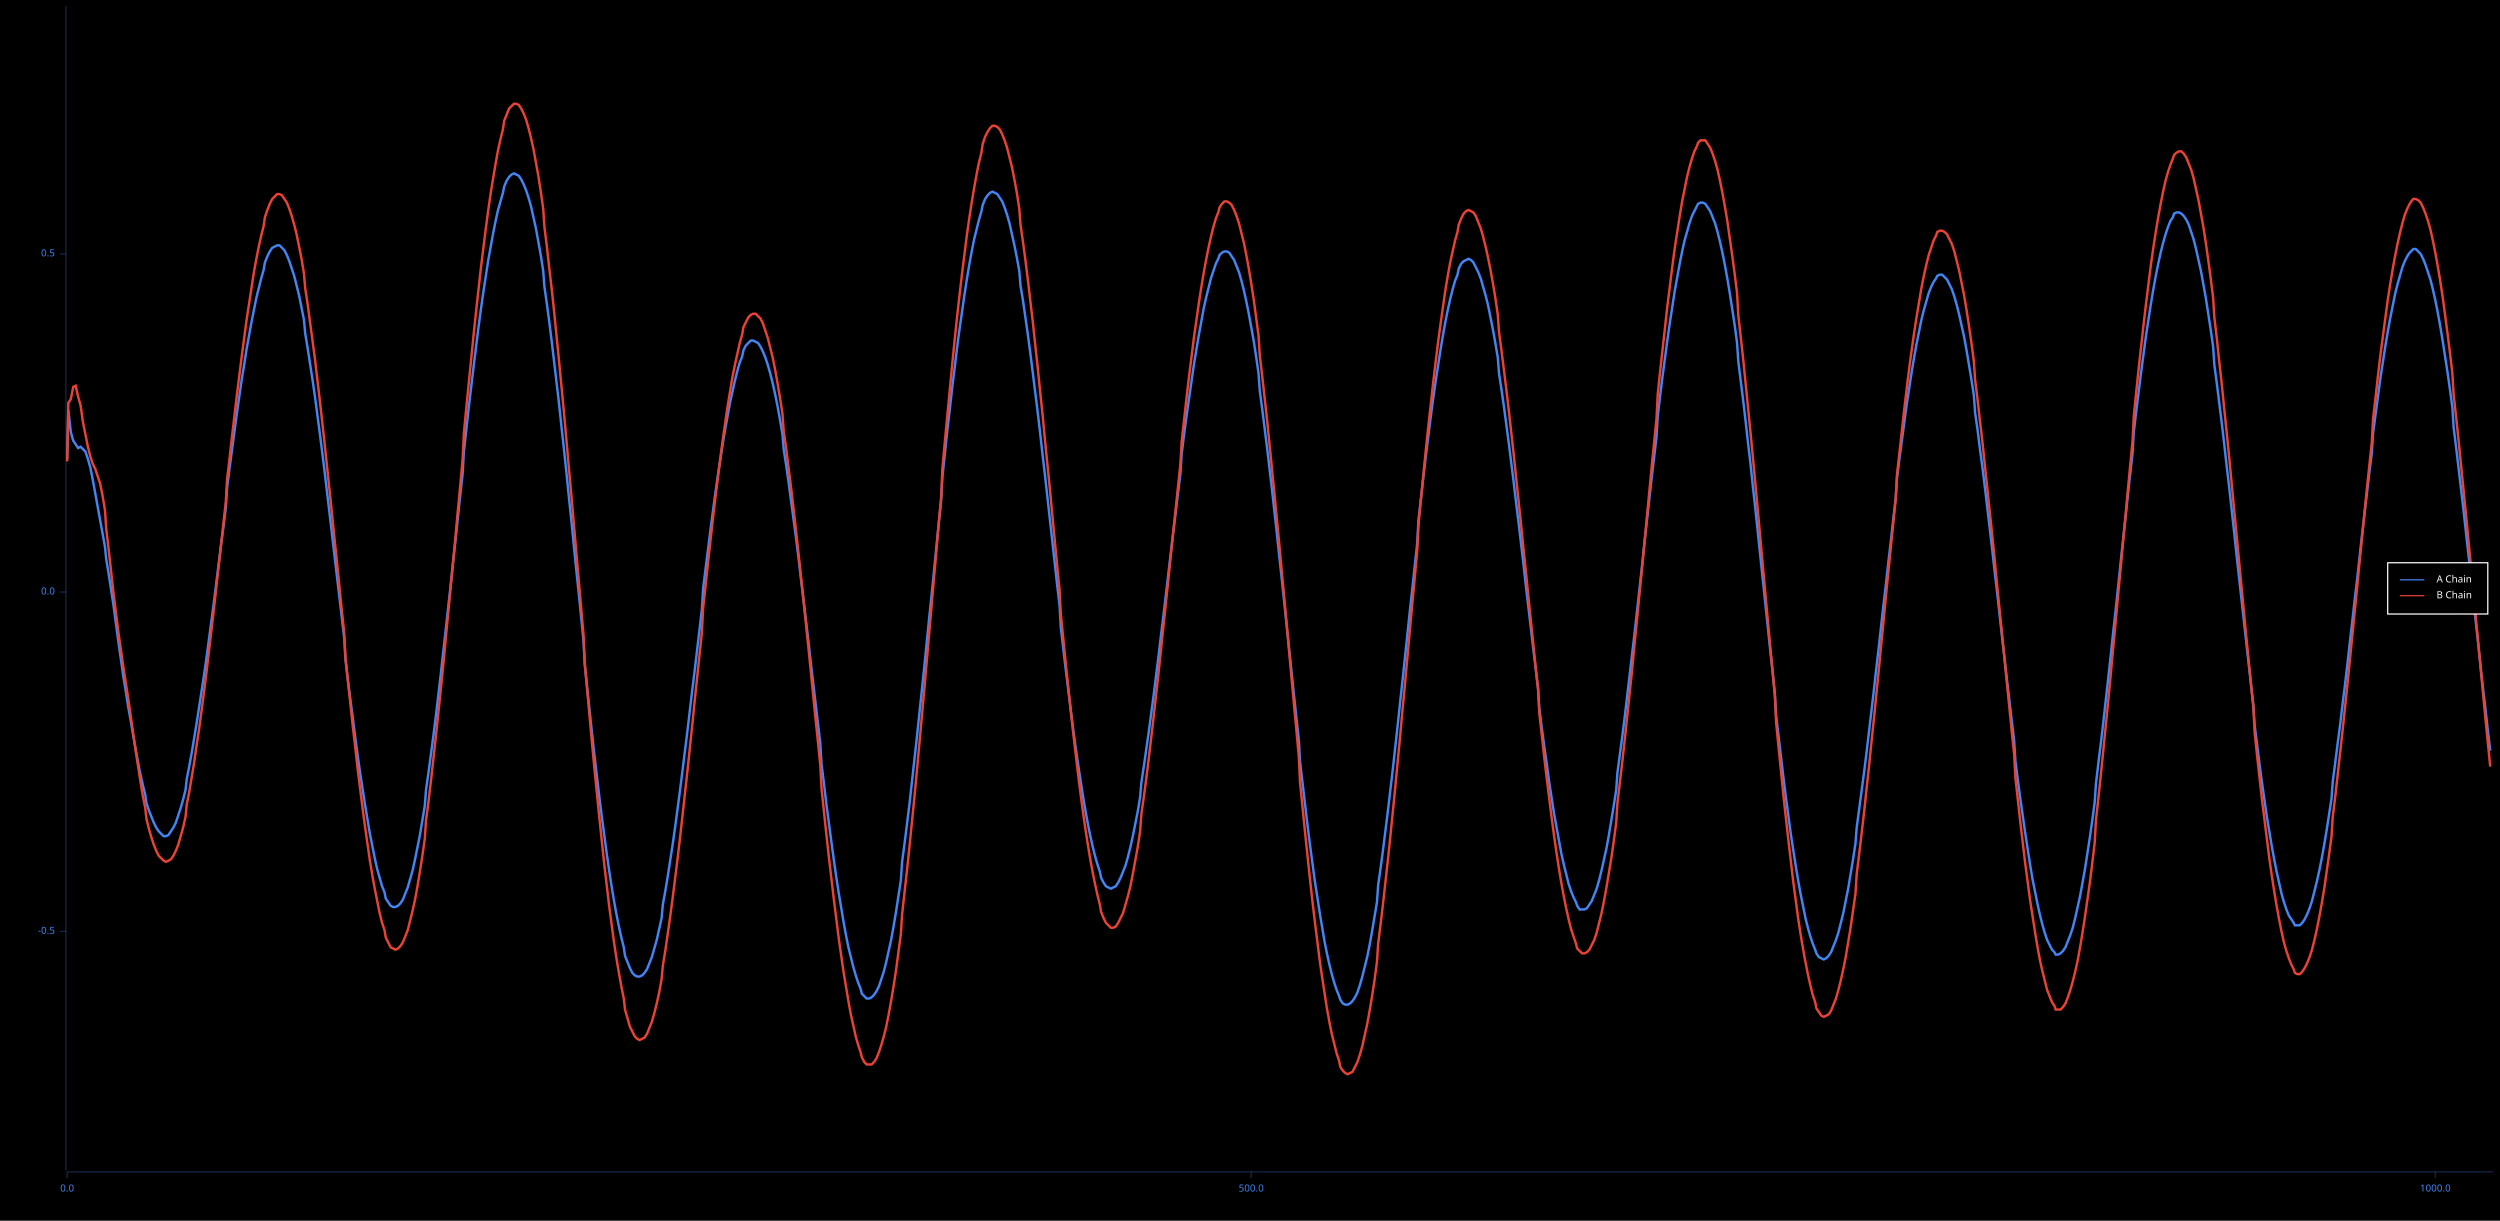
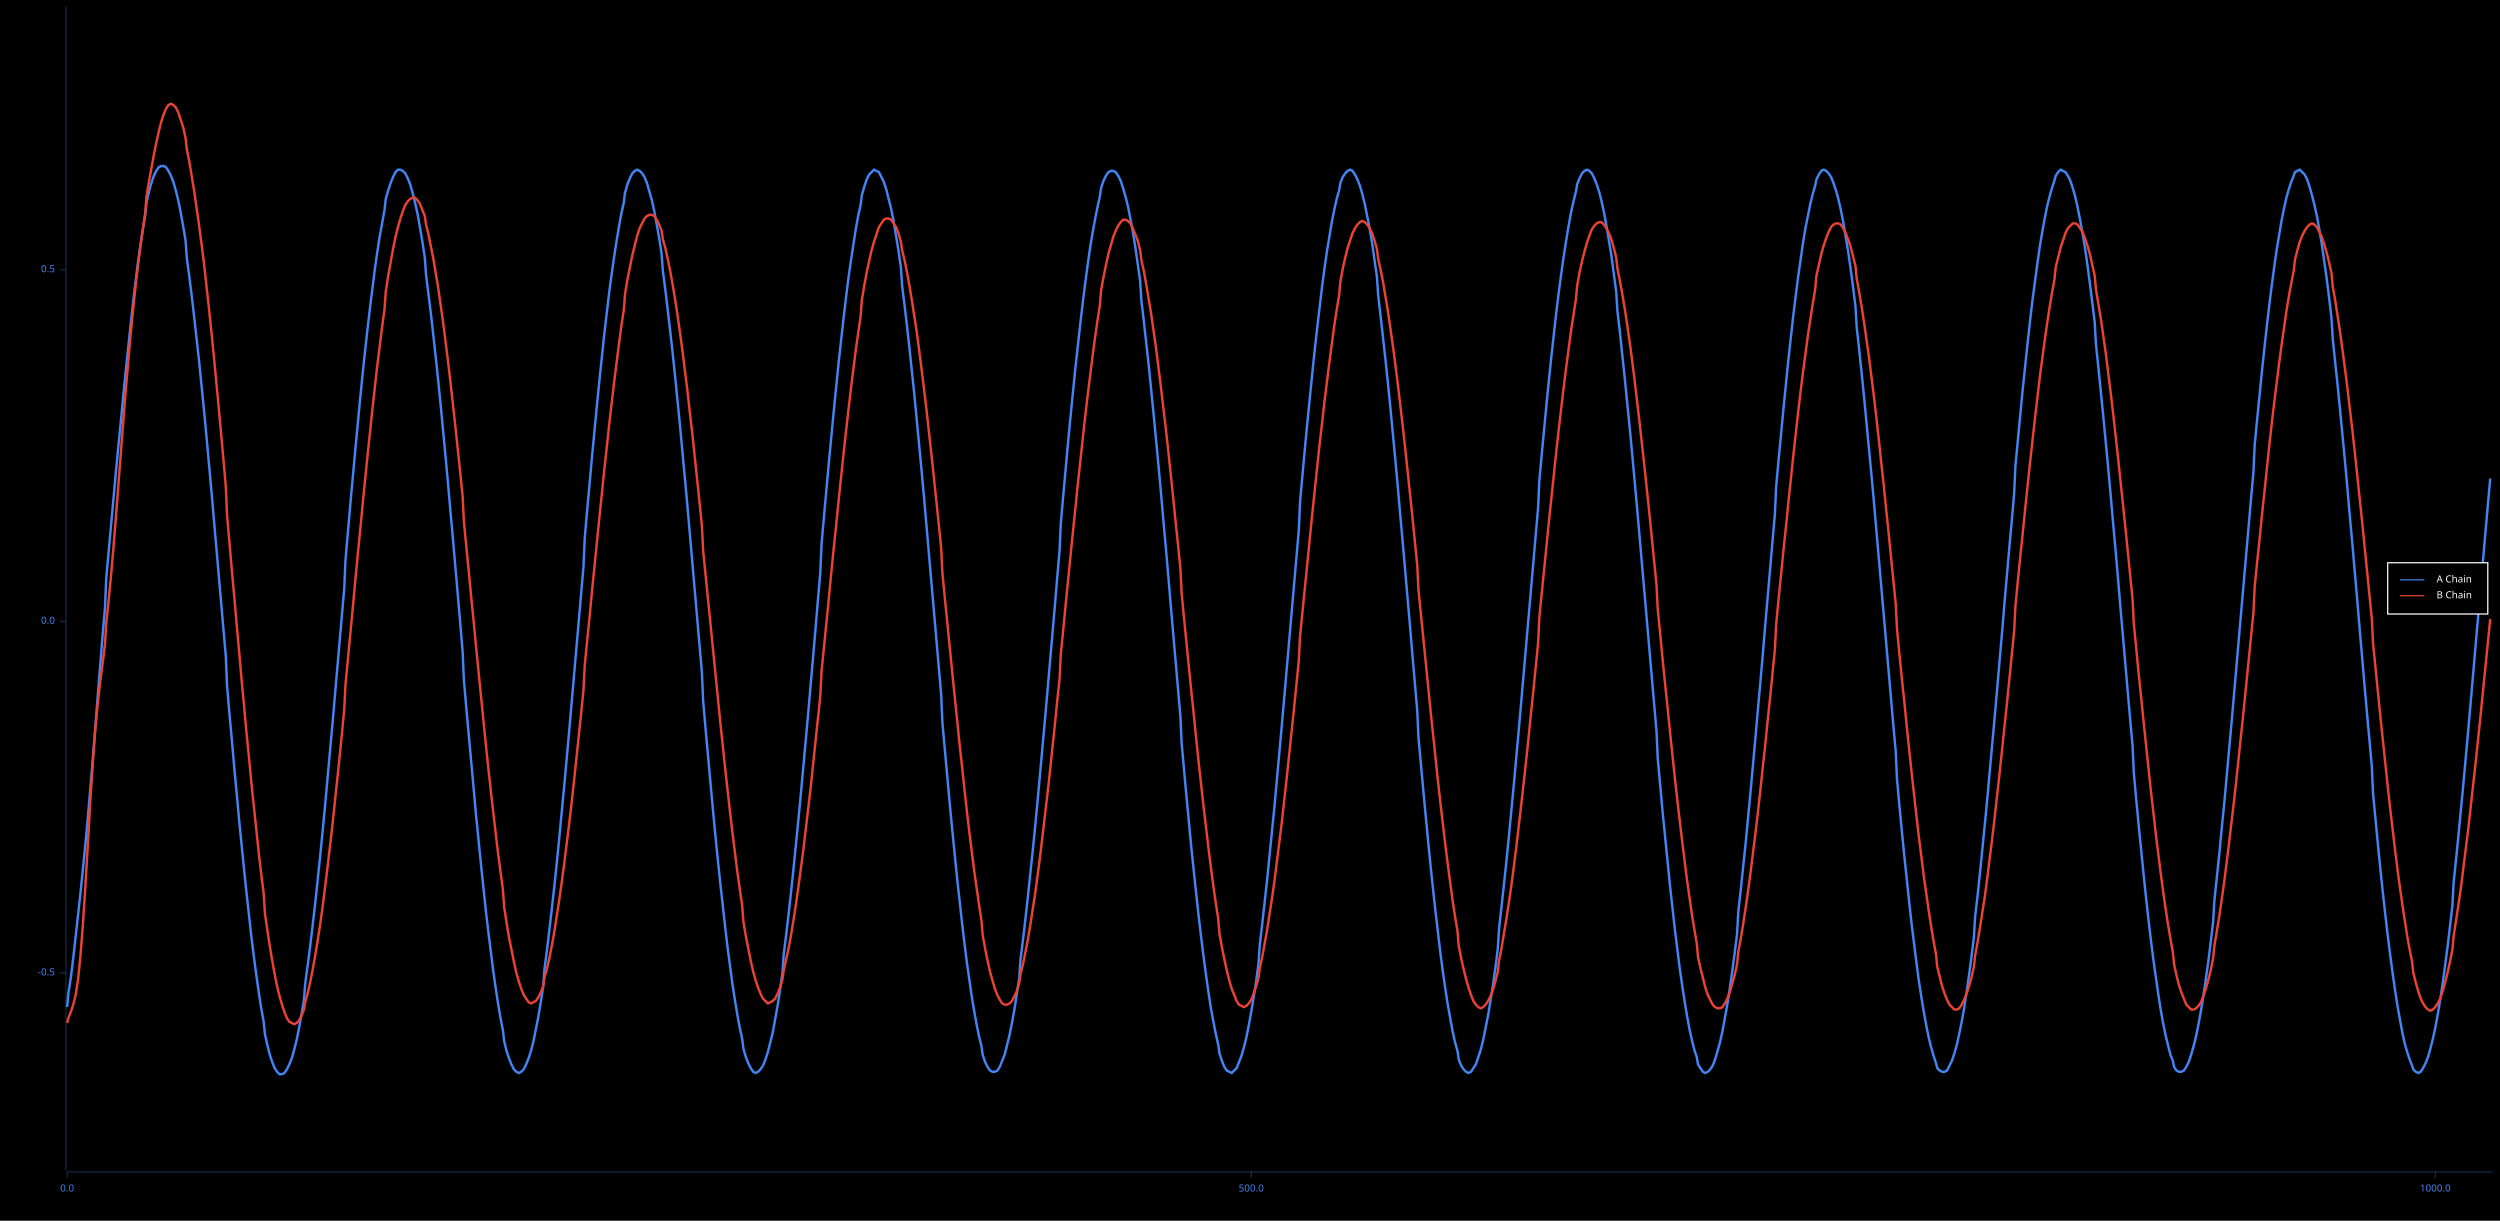
<svg xmlns="http://www.w3.org/2000/svg" width="2048" height="1000" viewBox="0 0 2048 1000">
  <rect x="0" y="0" width="2048" height="1000" opacity="1" fill="#000000" stroke="none" />
  <polyline fill="none" opacity="0.3" stroke="#4285F4" stroke-width="1" points="54,5 54,959 " />
-   <text x="45" y="763" dy="0.5ex" text-anchor="end" font-family="sans-serif" font-size="8.065" opacity="1" fill="#4285F4">
+   <text x="45" y="797" dy="0.5ex" text-anchor="end" font-family="sans-serif" font-size="8.065" opacity="1" fill="#4285F4">
-0.5
</text>
-   <polyline fill="none" opacity="0.3" stroke="#4285F4" stroke-width="1" points="49,763 54,763 " />
-   <text x="45" y="485" dy="0.5ex" text-anchor="end" font-family="sans-serif" font-size="8.065" opacity="1" fill="#4285F4">
+   <polyline fill="none" opacity="0.3" stroke="#4285F4" stroke-width="1" points="49,797 54,797 " />
+   <text x="45" y="509" dy="0.5ex" text-anchor="end" font-family="sans-serif" font-size="8.065" opacity="1" fill="#4285F4">
0.0
</text>
-   <polyline fill="none" opacity="0.3" stroke="#4285F4" stroke-width="1" points="49,485 54,485 " />
-   <text x="45" y="208" dy="0.5ex" text-anchor="end" font-family="sans-serif" font-size="8.065" opacity="1" fill="#4285F4">
+   <polyline fill="none" opacity="0.3" stroke="#4285F4" stroke-width="1" points="49,509 54,509 " />
+   <text x="45" y="221" dy="0.5ex" text-anchor="end" font-family="sans-serif" font-size="8.065" opacity="1" fill="#4285F4">
0.5
</text>
-   <polyline fill="none" opacity="0.3" stroke="#4285F4" stroke-width="1" points="49,208 54,208 " />
+   <polyline fill="none" opacity="0.3" stroke="#4285F4" stroke-width="1" points="49,221 54,221 " />
  <polyline fill="none" opacity="0.3" stroke="#4285F4" stroke-width="1" points="55,960 2042,960 " />
  <text x="55" y="970" dy="0.76em" text-anchor="middle" font-family="sans-serif" font-size="8.065" opacity="1" fill="#4285F4">
0.0
</text>
  <polyline fill="none" opacity="0.3" stroke="#4285F4" stroke-width="1" points="55,960 55,965 " />
  <text x="1025" y="970" dy="0.76em" text-anchor="middle" font-family="sans-serif" font-size="8.065" opacity="1" fill="#4285F4">
500.0
</text>
  <polyline fill="none" opacity="0.3" stroke="#4285F4" stroke-width="1" points="1025,960 1025,965 " />
  <text x="1995" y="970" dy="0.76em" text-anchor="middle" font-family="sans-serif" font-size="8.065" opacity="1" fill="#4285F4">
1000.0
</text>
  <polyline fill="none" opacity="0.3" stroke="#4285F4" stroke-width="1" points="1995,960 1995,965 " />
-   <polyline fill="none" opacity="1" stroke="#4285F4" stroke-width="2" points="55,376 56,336 58,354 60,361 62,364 64,367 66,366 68,368 70,370 72,376 74,383 76,393 78,404 80,415 82,426 84,437 86,448 87,458 89,470 91,483 93,496 95,511 97,526 99,540 101,554 103,566 105,579 107,590 109,602 111,613 113,624 115,634 117,643 119,651 120,658 122,664 124,669 126,674 128,678 130,681 132,683 134,685 136,685 138,684 140,681 142,678 144,674 146,668 148,662 150,655 152,647 153,638 155,628 157,617 159,605 161,593 163,580 165,567 167,554 169,540 171,525 173,510 175,495 177,479 179,463 181,447 183,432 185,416 186,400 188,384 190,369 192,354 194,339 196,325 198,311 200,299 202,286 204,275 206,264 208,254 210,244 212,236 214,228 216,221 217,215 219,210 221,206 223,203 225,202 227,201 229,201 231,203 233,205 235,209 237,214 239,220 241,226 243,234 245,242 247,252 249,262 250,273 252,285 254,298 256,311 258,325 260,340 262,355 264,371 266,387 268,404 270,421 272,438 274,455 276,472 278,489 280,506 282,523 283,540 285,557 287,573 289,588 291,604 293,619 295,633 297,646 299,659 301,671 303,683 305,693 307,703 309,712 311,719 313,726 315,731 316,736 318,739 320,742 322,743 324,743 326,742 328,740 330,737 332,732 334,727 336,720 338,713 340,704 342,694 344,684 346,672 348,660 349,647 351,633 353,618 355,603 357,587 359,570 361,553 363,535 365,517 367,499 369,481 371,462 373,444 375,425 377,406 379,388 380,370 382,352 384,334 386,317 388,300 390,284 392,268 394,253 396,239 398,226 400,213 402,202 404,191 406,181 408,172 410,165 412,158 413,153 415,148 417,145 419,143 421,142 423,143 425,144 427,147 429,151 431,156 433,162 435,169 437,178 439,187 441,198 443,209 445,222 446,235 448,249 450,264 452,280 454,297 456,314 458,331 460,350 462,368 464,387 466,407 468,426 470,446 472,466 474,485 476,505 478,525 479,544 481,563 483,582 485,601 487,619 489,636 491,653 493,669 495,684 497,699 499,713 501,726 503,738 505,749 507,759 509,768 511,776 512,783 514,788 516,793 518,797 520,799 522,800 524,800 526,799 528,797 530,794 532,789 534,784 536,777 538,770 540,761 542,752 543,741 545,730 547,718 549,705 551,692 553,678 555,663 557,648 559,632 561,616 563,600 565,583 567,566 569,550 571,533 573,516 575,499 576,482 578,466 580,450 582,434 584,419 586,404 588,390 590,377 592,364 594,352 596,341 598,330 600,321 602,312 604,304 606,297 608,292 609,287 611,283 613,281 615,279 617,279 619,280 621,281 623,284 625,288 627,293 629,299 631,306 633,314 635,323 637,333 639,344 641,356 642,368 644,381 646,395 648,410 650,425 652,440 654,456 656,473 658,489 660,506 662,523 664,541 666,558 668,575 670,592 672,609 673,626 675,642 677,659 679,674 681,689 683,704 685,718 687,731 689,743 691,755 693,766 695,776 697,784 699,792 701,799 703,805 705,810 706,814 708,816 710,818 712,818 714,817 716,815 718,812 720,808 722,802 724,796 726,788 728,779 730,770 732,759 734,747 736,734 738,721 739,706 741,691 743,675 745,659 747,641 749,623 751,605 753,586 755,567 757,548 759,528 761,508 763,489 765,469 767,449 769,429 771,410 772,391 774,372 776,353 778,336 780,318 782,302 784,285 786,270 788,256 790,242 792,229 794,217 796,206 798,196 800,188 802,180 804,173 805,168 807,163 809,160 811,158 813,157 815,158 817,159 819,162 821,165 823,170 825,176 827,183 829,192 831,201 833,211 835,222 836,234 838,246 840,260 842,274 844,289 846,305 848,321 850,337 852,354 854,372 856,389 858,407 860,425 862,443 864,461 866,479 868,496 869,514 871,531 873,548 875,564 877,580 879,596 881,611 883,625 885,638 887,651 889,663 891,674 893,684 895,693 897,701 899,708 901,714 902,719 904,723 906,726 908,727 910,728 912,727 914,726 916,723 918,719 920,714 922,709 924,702 926,694 928,685 930,675 932,665 934,653 935,641 937,628 939,614 941,600 943,585 945,570 947,554 949,538 951,521 953,505 955,488 957,471 959,454 961,437 963,421 965,404 967,388 968,372 970,356 972,341 974,327 976,313 978,299 980,287 982,275 984,264 986,253 988,244 990,236 992,228 994,222 996,216 998,212 999,209 1001,207 1003,206 1005,206 1007,207 1009,210 1011,213 1013,218 1015,223 1017,230 1019,238 1021,247 1023,257 1025,268 1027,279 1029,292 1031,306 1032,320 1034,335 1036,351 1038,367 1040,384 1042,401 1044,419 1046,437 1048,456 1050,474 1052,493 1054,512 1056,531 1058,550 1060,569 1062,588 1064,606 1065,624 1067,641 1069,658 1071,675 1073,691 1075,706 1077,721 1079,734 1081,747 1083,759 1085,771 1087,781 1089,790 1091,798 1093,805 1095,811 1097,816 1098,819 1100,822 1102,823 1104,823 1106,822 1108,820 1110,817 1112,813 1114,807 1116,800 1118,792 1120,784 1122,774 1124,763 1126,751 1128,739 1129,725 1131,711 1133,696 1135,680 1137,664 1139,647 1141,630 1143,612 1145,594 1147,575 1149,557 1151,538 1153,519 1155,500 1157,482 1159,463 1161,445 1162,426 1164,409 1166,391 1168,374 1170,358 1172,342 1174,327 1176,313 1178,300 1180,287 1182,275 1184,264 1186,254 1188,245 1190,237 1192,230 1194,225 1195,220 1197,216 1199,214 1201,213 1203,212 1205,213 1207,215 1209,219 1211,223 1213,228 1215,235 1217,242 1219,250 1221,260 1223,270 1225,281 1227,293 1228,306 1230,319 1232,333 1234,348 1236,363 1238,379 1240,395 1242,412 1244,428 1246,445 1248,462 1250,480 1252,497 1254,514 1256,531 1258,547 1260,564 1261,580 1263,596 1265,611 1267,625 1269,640 1271,653 1273,666 1275,677 1277,688 1279,699 1281,708 1283,716 1285,724 1287,730 1289,735 1291,739 1292,742 1294,745 1296,745 1298,745 1300,744 1302,741 1304,738 1306,733 1308,728 1310,721 1312,713 1314,704 1316,695 1318,684 1320,672 1322,660 1324,647 1325,633 1327,618 1329,603 1331,587 1333,570 1335,553 1337,536 1339,519 1341,501 1343,483 1345,465 1347,446 1349,428 1351,410 1353,392 1355,375 1357,358 1358,341 1360,324 1362,308 1364,293 1366,278 1368,264 1370,251 1372,238 1374,227 1376,216 1378,206 1380,197 1382,190 1384,183 1386,177 1388,173 1390,169 1391,167 1393,166 1395,166 1397,167 1399,170 1401,173 1403,178 1405,183 1407,190 1409,198 1411,207 1413,217 1415,228 1417,240 1419,253 1421,266 1423,281 1424,296 1426,312 1428,328 1430,345 1432,363 1434,380 1436,399 1438,417 1440,436 1442,455 1444,474 1446,493 1448,512 1450,531 1452,549 1454,568 1455,586 1457,603 1459,620 1461,637 1463,653 1465,668 1467,683 1469,696 1471,709 1473,721 1475,732 1477,742 1479,752 1481,760 1483,767 1485,773 1487,778 1488,781 1490,784 1492,785 1494,786 1496,785 1498,783 1500,780 1502,775 1504,770 1506,764 1508,756 1510,748 1512,738 1514,728 1516,716 1518,704 1520,691 1521,678 1523,663 1525,648 1527,633 1529,617 1531,600 1533,583 1535,566 1537,548 1539,531 1541,513 1543,495 1545,478 1547,460 1549,443 1551,425 1553,408 1554,392 1556,376 1558,361 1560,346 1562,331 1564,318 1566,305 1568,293 1570,282 1572,272 1574,262 1576,254 1578,247 1580,240 1582,235 1584,231 1586,228 1587,226 1589,225 1591,225 1593,227 1595,229 1597,233 1599,237 1601,243 1603,250 1605,258 1607,267 1609,276 1611,287 1613,299 1615,311 1617,324 1618,338 1620,352 1622,368 1624,383 1626,399 1628,416 1630,433 1632,450 1634,468 1636,485 1638,503 1640,521 1642,538 1644,556 1646,573 1648,590 1650,607 1651,623 1653,639 1655,654 1657,668 1659,682 1661,695 1663,708 1665,720 1667,730 1669,740 1671,749 1673,757 1675,764 1677,770 1679,774 1681,778 1683,780 1684,782 1686,782 1688,781 1690,779 1692,776 1694,771 1696,766 1698,760 1700,752 1702,743 1704,734 1706,723 1708,712 1710,699 1712,686 1714,672 1716,657 1717,642 1719,625 1721,609 1723,592 1725,574 1727,556 1729,538 1731,519 1733,501 1735,482 1737,463 1739,444 1741,426 1743,407 1745,389 1747,371 1748,354 1750,337 1752,321 1754,305 1756,290 1758,275 1760,262 1762,249 1764,237 1766,226 1768,216 1770,207 1772,199 1774,192 1776,186 1778,181 1780,178 1781,175 1783,174 1785,174 1787,175 1789,177 1791,180 1793,184 1795,190 1797,196 1799,204 1801,213 1803,222 1805,233 1807,244 1809,257 1811,270 1813,284 1814,299 1816,314 1818,330 1820,346 1822,363 1824,381 1826,398 1828,416 1830,434 1832,453 1834,471 1836,489 1838,507 1840,525 1842,543 1844,560 1846,578 1847,594 1849,610 1851,626 1853,641 1855,655 1857,669 1859,681 1861,693 1863,704 1865,714 1867,723 1869,732 1871,739 1873,745 1875,750 1877,753 1879,756 1880,758 1882,758 1884,758 1886,756 1888,753 1890,749 1892,744 1894,738 1896,730 1898,722 1900,713 1902,703 1904,692 1906,680 1908,667 1910,654 1911,640 1913,625 1915,609 1917,594 1919,577 1921,561 1923,544 1925,526 1927,509 1929,491 1931,474 1933,456 1935,438 1937,421 1939,404 1941,387 1943,371 1944,355 1946,340 1948,325 1950,310 1952,297 1954,284 1956,272 1958,261 1960,251 1962,241 1964,233 1966,226 1968,219 1970,214 1972,210 1974,207 1976,205 1977,204 1979,204 1981,206 1983,208 1985,212 1987,217 1989,223 1991,229 1993,237 1995,246 1997,256 1999,267 2001,279 2003,292 2005,305 2007,319 2009,334 2010,350 2012,366 2014,383 2016,400 2018,417 2020,435 2022,453 2024,471 2026,490 2028,508 2030,526 2032,545 2034,563 2036,580 2038,598 2040,615 " />
-   <polyline fill="none" opacity="1" stroke="#EA4335" stroke-width="2" points="55,378 56,330 58,327 60,317 62,316 64,325 66,332 68,346 70,356 72,366 74,374 76,380 78,384 80,390 82,396 84,406 86,418 87,433 89,450 91,468 93,486 95,502 97,518 99,532 101,546 103,559 105,572 107,586 109,600 111,614 113,627 115,640 117,652 119,662 120,671 122,679 124,686 126,692 128,697 130,701 132,703 134,705 136,706 138,705 140,704 142,701 144,697 146,692 148,685 150,678 152,669 153,659 155,649 157,637 159,625 161,611 163,598 165,583 167,568 169,552 171,535 173,518 175,501 177,483 179,465 181,447 183,429 185,411 186,393 188,376 190,358 192,341 194,324 196,308 198,292 200,277 202,262 204,249 206,236 208,223 210,212 212,202 214,193 216,185 217,178 219,172 221,167 223,163 225,161 227,159 229,159 231,160 233,163 235,166 237,171 239,177 241,184 243,192 245,202 247,212 249,224 250,236 252,249 254,264 256,279 258,294 260,311 262,328 264,346 266,364 268,383 270,402 272,421 274,441 276,460 278,480 280,500 282,519 283,539 285,558 287,576 289,595 291,612 293,630 295,646 297,662 299,677 301,691 303,705 305,717 307,728 309,738 311,748 313,756 315,762 316,768 318,772 320,776 322,777 324,778 326,777 328,775 330,772 332,767 334,762 336,754 338,746 340,737 342,726 344,714 346,701 348,687 349,672 351,657 353,640 355,622 357,604 359,585 361,566 363,546 365,525 367,504 369,483 371,462 373,441 375,419 377,398 379,376 380,355 382,334 384,314 386,294 388,274 390,255 392,237 394,219 396,203 398,187 400,172 402,158 404,146 406,134 408,123 410,114 412,106 413,99 415,94 417,89 419,87 421,85 423,85 425,86 427,89 429,93 431,98 433,105 435,113 437,122 439,133 441,144 443,157 445,171 446,186 448,202 450,220 452,237 454,256 456,276 458,296 460,317 462,338 464,360 466,383 468,405 470,428 472,451 474,474 476,497 478,520 479,543 481,565 483,587 485,609 487,630 489,650 491,670 493,689 495,708 497,725 499,742 501,757 503,772 505,785 507,797 509,808 511,818 512,827 514,834 516,841 518,845 520,849 522,851 524,852 526,851 528,850 530,847 532,842 534,837 536,830 538,822 540,813 542,802 543,791 545,779 547,765 549,751 551,736 553,720 555,704 557,687 559,669 561,651 563,633 565,614 567,595 569,575 571,556 573,537 575,518 576,498 578,480 580,461 582,443 584,425 586,408 588,392 590,376 592,361 594,347 596,333 598,321 600,309 602,299 604,290 606,281 608,274 609,268 611,264 613,260 615,258 617,257 619,257 621,259 623,261 625,265 627,271 629,277 631,285 633,293 635,303 637,314 639,326 641,339 642,353 644,367 646,383 648,399 650,416 652,434 654,452 656,471 658,490 660,509 662,528 664,548 666,568 668,588 670,607 672,627 673,646 675,665 677,684 679,702 681,719 683,736 685,752 687,768 689,782 691,796 693,808 695,820 697,831 699,840 701,849 703,856 705,862 706,866 708,870 710,872 712,872 714,872 716,870 718,867 720,862 722,856 724,849 726,841 728,831 730,820 732,808 734,795 736,780 738,765 739,749 741,731 743,713 745,694 747,674 749,654 751,633 753,611 755,589 757,567 759,544 761,521 763,498 765,475 767,452 769,429 771,407 772,384 774,362 776,341 778,320 780,299 782,279 784,260 786,242 788,225 790,209 792,193 794,179 796,166 798,154 800,143 802,133 804,125 805,118 807,112 809,108 811,105 813,103 815,103 817,104 819,106 821,110 823,115 825,121 827,129 829,137 831,147 833,158 835,171 836,184 838,198 840,213 842,229 844,246 846,263 848,282 850,300 852,320 854,339 856,360 858,380 860,400 862,421 864,442 866,463 868,483 869,503 871,523 873,543 875,562 877,581 879,599 881,616 883,633 885,649 887,664 889,678 891,691 893,703 895,714 897,724 899,733 901,741 902,747 904,752 906,756 908,758 910,760 912,760 914,759 916,756 918,752 920,748 922,741 924,734 926,726 928,716 930,705 932,694 934,681 935,667 937,653 939,638 941,622 943,605 945,588 947,570 949,552 951,533 953,514 955,495 957,476 959,456 961,437 963,418 965,399 967,380 968,362 970,344 972,326 974,309 976,293 978,277 980,263 982,249 984,236 986,224 988,213 990,203 992,194 994,186 996,179 998,174 999,170 1001,167 1003,165 1005,165 1007,166 1009,168 1011,172 1013,177 1015,183 1017,191 1019,199 1021,209 1023,220 1025,232 1027,245 1029,260 1031,275 1032,291 1034,308 1036,326 1038,344 1040,364 1042,384 1044,404 1046,425 1048,446 1050,468 1052,489 1054,511 1056,533 1058,555 1060,577 1062,598 1064,620 1065,641 1067,661 1069,681 1071,700 1073,719 1075,737 1077,754 1079,770 1081,786 1083,800 1085,813 1087,826 1089,837 1091,847 1093,855 1095,863 1097,869 1098,874 1100,877 1102,879 1104,880 1106,879 1108,878 1110,874 1112,870 1114,864 1116,857 1118,848 1120,839 1122,828 1124,816 1126,803 1128,788 1129,773 1131,757 1133,740 1135,722 1137,704 1139,685 1141,665 1143,645 1145,624 1147,603 1149,581 1151,560 1153,538 1155,516 1157,494 1159,473 1161,451 1162,430 1164,409 1166,389 1168,369 1170,350 1172,332 1174,314 1176,297 1178,281 1180,266 1182,252 1184,238 1186,226 1188,215 1190,206 1192,197 1194,190 1195,184 1197,179 1199,175 1201,173 1203,172 1205,173 1207,174 1209,177 1211,182 1213,187 1215,194 1217,202 1219,211 1221,221 1223,232 1225,244 1227,258 1228,272 1230,287 1232,303 1234,319 1236,336 1238,354 1240,372 1242,391 1244,410 1246,429 1248,449 1250,468 1252,488 1254,508 1256,527 1258,547 1260,565 1261,584 1263,602 1265,620 1267,637 1269,653 1271,669 1273,684 1275,698 1277,711 1279,723 1281,734 1283,744 1285,753 1287,761 1289,767 1291,773 1292,777 1294,779 1296,781 1298,781 1300,780 1302,778 1304,774 1306,770 1308,764 1310,756 1312,748 1314,738 1316,727 1318,715 1320,703 1322,689 1324,674 1325,658 1327,641 1329,624 1331,606 1333,587 1335,568 1337,549 1339,528 1341,508 1343,487 1345,467 1347,446 1349,425 1351,404 1353,383 1355,363 1357,343 1358,323 1360,304 1362,286 1364,268 1366,250 1368,234 1370,218 1372,203 1374,190 1376,177 1378,165 1380,155 1382,145 1384,137 1386,130 1388,124 1390,120 1391,117 1393,115 1395,115 1397,115 1399,118 1401,121 1403,126 1405,132 1407,139 1409,148 1411,158 1413,169 1415,181 1417,195 1419,209 1421,224 1423,240 1424,258 1426,276 1428,294 1430,314 1432,334 1434,354 1436,375 1438,396 1440,418 1442,440 1444,462 1446,484 1448,506 1450,528 1452,549 1454,571 1455,592 1457,612 1459,632 1461,652 1463,670 1465,688 1467,705 1469,722 1471,737 1473,752 1475,765 1477,777 1479,788 1481,798 1483,807 1485,815 1487,821 1488,826 1490,829 1492,832 1494,833 1496,832 1498,831 1500,828 1502,823 1504,818 1506,811 1508,803 1510,794 1512,784 1514,772 1516,760 1518,746 1520,732 1521,716 1523,700 1525,683 1527,666 1529,647 1531,629 1533,609 1535,590 1537,570 1539,550 1541,529 1543,509 1545,488 1547,468 1549,448 1551,428 1553,408 1554,389 1556,371 1558,353 1560,335 1562,318 1564,302 1566,287 1568,273 1570,260 1572,248 1574,236 1576,226 1578,217 1580,209 1582,203 1584,197 1586,193 1587,190 1589,189 1591,189 1593,190 1595,192 1597,196 1599,200 1601,206 1603,214 1605,222 1607,232 1609,242 1611,254 1613,267 1615,281 1617,296 1618,311 1620,327 1622,345 1624,362 1626,381 1628,400 1630,419 1632,438 1634,458 1636,479 1638,499 1640,519 1642,539 1644,559 1646,579 1648,599 1650,618 1651,637 1653,655 1655,673 1657,690 1659,707 1661,722 1663,737 1665,750 1667,763 1669,775 1671,786 1673,795 1675,803 1677,811 1679,816 1681,821 1683,824 1684,827 1686,827 1688,827 1690,825 1692,822 1694,817 1696,811 1698,804 1700,796 1702,787 1704,776 1706,764 1708,751 1710,737 1712,723 1714,707 1716,690 1717,672 1719,654 1721,635 1723,615 1725,595 1727,575 1729,554 1731,532 1733,511 1735,489 1737,468 1739,446 1741,425 1743,403 1745,382 1747,361 1748,341 1750,321 1752,302 1754,284 1756,266 1758,249 1760,233 1762,217 1764,203 1766,190 1768,178 1770,167 1772,157 1774,148 1776,141 1778,135 1780,130 1781,127 1783,125 1785,124 1787,124 1789,126 1791,129 1793,134 1795,139 1797,146 1799,155 1801,164 1803,175 1805,186 1807,199 1809,213 1811,228 1813,244 1814,260 1816,277 1818,296 1820,314 1822,334 1824,353 1826,373 1828,394 1830,415 1832,436 1834,457 1836,478 1838,499 1840,520 1842,540 1844,561 1846,580 1847,600 1849,619 1851,637 1853,655 1855,671 1857,687 1859,703 1861,717 1863,730 1865,742 1867,753 1869,763 1871,772 1873,779 1875,785 1877,790 1879,794 1880,797 1882,798 1884,798 1886,796 1888,793 1890,789 1892,784 1894,778 1896,770 1898,761 1900,751 1902,740 1904,728 1906,714 1908,700 1910,685 1911,669 1913,653 1915,635 1917,617 1919,599 1921,580 1923,561 1925,541 1927,521 1929,501 1931,481 1933,460 1935,440 1937,420 1939,400 1941,381 1943,362 1944,343 1946,326 1948,308 1950,291 1952,276 1954,261 1956,246 1958,233 1960,221 1962,210 1964,200 1966,191 1968,183 1970,176 1972,171 1974,167 1976,164 1977,163 1979,163 1981,164 1983,166 1985,170 1987,175 1989,181 1991,188 1993,197 1995,207 1997,218 1999,230 2001,243 2003,258 2005,273 2007,289 2009,306 2010,323 2012,341 2014,360 2016,380 2018,400 2020,420 2022,441 2024,462 2026,483 2028,504 2030,525 2032,546 2034,567 2036,588 2038,608 2040,628 " />
+   <polyline fill="none" opacity="1" stroke="#4285F4" stroke-width="2" points="55,825 56,814 58,801 60,785 62,767 64,749 66,731 68,711 70,691 72,669 74,646 76,622 78,597 80,571 82,546 84,521 86,498 87,474 89,452 91,430 93,408 95,386 97,365 99,345 101,324 103,304 105,285 107,266 109,248 111,231 113,215 115,201 117,188 119,176 120,166 122,157 124,150 126,144 128,140 130,137 132,136 134,136 136,137 138,140 140,144 142,149 144,156 146,164 148,174 150,185 152,197 153,211 155,226 157,242 159,259 161,277 163,295 165,315 167,335 169,356 171,378 173,400 175,423 177,446 179,469 181,492 183,515 185,538 186,562 188,585 190,607 192,630 194,651 196,673 198,693 200,713 202,732 204,750 206,768 208,784 210,799 212,813 214,826 216,837 217,847 219,856 221,864 223,870 225,875 227,878 229,880 231,880 233,879 235,876 237,872 239,867 241,860 243,852 245,842 247,831 249,819 250,806 252,791 254,776 256,759 258,742 260,723 262,704 264,684 266,663 268,641 270,619 272,597 274,574 276,551 278,528 280,505 282,482 283,459 285,436 287,413 289,391 291,369 293,348 295,327 297,307 299,288 301,270 303,253 305,237 307,221 309,207 311,194 313,183 315,172 316,163 318,156 320,150 322,145 324,141 326,139 328,139 330,140 332,142 334,146 336,151 338,158 340,166 342,175 344,186 346,198 348,211 349,225 351,241 353,257 355,275 357,293 359,312 361,332 363,353 365,374 367,396 369,419 371,441 373,464 375,487 377,510 379,534 380,557 382,580 384,602 386,624 388,646 390,668 392,688 394,708 396,727 398,746 400,763 402,779 404,795 406,809 408,822 410,834 412,844 413,853 415,861 417,867 419,872 421,876 423,878 425,879 427,878 429,876 431,872 433,867 435,861 437,853 439,843 441,833 443,821 445,808 446,794 448,779 450,762 452,745 454,727 456,708 458,688 460,667 462,646 464,624 466,602 468,579 470,556 472,533 474,510 476,487 478,464 479,441 481,418 483,396 485,374 487,353 489,332 491,312 493,293 495,274 497,257 499,240 501,225 503,211 505,198 507,186 509,175 511,166 512,158 514,151 516,146 518,142 520,140 522,139 524,140 526,142 528,145 530,150 532,157 534,164 536,173 538,184 540,195 542,208 543,222 545,237 547,254 549,271 551,289 553,308 555,328 557,348 559,370 561,391 563,413 565,436 567,459 569,482 571,505 573,528 575,551 576,574 578,597 580,619 582,641 584,663 586,684 588,704 590,723 592,741 594,759 596,776 598,791 600,806 602,819 604,831 606,842 608,851 609,859 611,866 613,871 615,875 617,878 619,879 621,878 623,876 625,873 627,868 629,862 631,854 633,846 635,835 637,824 639,811 641,797 642,782 644,766 646,749 648,731 650,712 652,692 654,672 656,651 658,629 660,607 662,585 664,562 666,539 668,516 670,492 672,469 673,446 675,423 677,401 679,379 681,358 683,337 685,317 687,297 689,279 691,261 693,244 695,228 697,214 699,201 701,188 703,177 705,168 706,160 708,153 710,147 712,143 714,141 716,139 718,140 720,141 722,145 724,149 726,155 728,163 730,171 732,181 734,193 736,205 738,219 739,234 741,250 743,267 745,285 747,304 749,323 751,344 753,365 755,386 757,408 759,431 761,454 763,477 765,500 767,523 769,546 771,569 772,592 774,614 776,636 778,658 780,679 782,699 784,719 786,737 788,755 790,772 792,788 794,802 796,816 798,828 800,839 802,849 804,857 805,864 807,870 809,874 811,877 813,878 815,878 817,877 819,874 821,869 823,864 825,856 827,848 829,838 831,827 833,814 835,801 836,786 838,770 840,753 842,735 844,716 846,697 848,677 850,656 852,634 854,612 856,590 858,567 860,544 862,521 864,498 866,474 868,451 869,429 871,406 873,384 875,362 877,341 879,321 881,301 883,283 885,265 887,248 889,232 891,217 893,203 895,191 897,180 899,170 901,161 902,154 904,148 906,144 908,141 910,140 912,140 914,141 916,144 918,148 920,154 922,161 924,169 926,179 928,190 930,202 932,216 934,230 935,246 937,263 939,281 941,299 943,319 945,339 947,360 949,381 951,403 953,426 955,448 957,471 959,495 961,518 963,541 965,564 967,587 968,609 970,631 972,653 974,674 976,695 978,714 980,733 982,751 984,768 986,784 988,799 990,813 992,826 994,837 996,847 998,856 999,863 1001,869 1003,874 1005,877 1007,878 1009,879 1011,877 1013,875 1015,870 1017,865 1019,858 1021,850 1023,840 1025,829 1027,817 1029,804 1031,789 1032,774 1034,757 1036,739 1038,721 1040,701 1042,681 1044,661 1046,639 1048,617 1050,595 1052,572 1054,549 1056,526 1058,503 1060,480 1062,457 1064,434 1065,411 1067,389 1069,367 1071,346 1073,326 1075,306 1077,287 1079,269 1081,252 1083,235 1085,220 1087,206 1089,194 1091,182 1093,172 1095,163 1097,156 1098,150 1100,145 1102,142 1104,140 1106,139 1108,140 1110,143 1112,147 1114,152 1116,159 1118,167 1120,177 1122,187 1124,199 1126,213 1128,227 1129,242 1131,259 1133,277 1135,295 1137,314 1139,334 1141,355 1143,376 1145,398 1147,421 1149,443 1151,466 1153,489 1155,512 1157,536 1159,559 1161,582 1162,604 1164,626 1166,648 1168,669 1170,690 1172,710 1174,729 1176,747 1178,764 1180,781 1182,796 1184,810 1186,823 1188,834 1190,845 1192,854 1194,861 1195,868 1197,873 1199,876 1201,878 1203,879 1205,878 1207,875 1209,872 1211,866 1213,860 1215,852 1217,842 1219,832 1221,820 1223,807 1225,793 1227,777 1228,761 1230,743 1232,725 1234,706 1236,686 1238,665 1240,644 1242,622 1244,600 1246,577 1248,554 1250,531 1252,508 1254,485 1256,462 1258,439 1260,416 1261,394 1263,372 1265,351 1267,330 1269,310 1271,291 1273,273 1275,255 1277,239 1279,224 1281,210 1283,197 1285,185 1287,174 1289,165 1291,157 1292,151 1294,146 1296,142 1298,140 1300,139 1302,140 1304,142 1306,146 1308,151 1310,157 1312,165 1314,174 1316,185 1318,197 1320,209 1322,224 1324,239 1325,255 1327,272 1329,291 1331,310 1333,330 1335,350 1337,371 1339,393 1341,415 1343,438 1345,461 1347,484 1349,507 1351,530 1353,553 1355,576 1357,599 1358,621 1360,643 1362,665 1364,685 1366,705 1368,725 1370,743 1372,761 1374,777 1376,793 1378,807 1380,820 1382,832 1384,843 1386,852 1388,860 1390,866 1391,872 1393,875 1395,878 1397,879 1399,878 1401,876 1403,873 1405,868 1407,861 1409,854 1411,845 1413,834 1415,823 1417,810 1419,796 1421,781 1423,765 1424,747 1426,729 1428,710 1430,691 1432,670 1434,649 1436,627 1438,605 1440,582 1442,560 1444,537 1446,513 1448,490 1450,467 1452,444 1454,421 1455,399 1457,377 1459,356 1461,335 1463,315 1465,295 1467,277 1469,259 1471,243 1473,227 1475,213 1477,199 1479,187 1481,177 1483,167 1485,159 1487,152 1488,147 1490,143 1492,140 1494,139 1496,140 1498,142 1500,145 1502,150 1504,156 1506,163 1508,172 1510,182 1512,194 1514,206 1516,220 1518,235 1520,251 1521,268 1523,286 1525,305 1527,325 1529,346 1531,367 1533,388 1535,410 1537,433 1539,456 1541,479 1543,502 1545,525 1547,548 1549,571 1551,594 1553,616 1554,638 1556,660 1558,681 1560,701 1562,720 1564,739 1566,757 1568,773 1570,789 1572,804 1574,817 1576,829 1578,840 1580,850 1582,858 1584,865 1586,871 1587,875 1589,877 1591,878 1593,878 1595,877 1597,873 1599,869 1601,863 1603,856 1605,847 1607,837 1609,826 1611,813 1613,799 1615,784 1617,768 1618,751 1620,734 1622,715 1624,695 1626,675 1628,654 1630,632 1632,610 1634,588 1636,565 1638,542 1640,519 1642,495 1644,472 1646,449 1648,427 1650,404 1651,382 1653,361 1655,340 1657,319 1659,300 1661,281 1663,263 1665,246 1667,231 1669,216 1671,202 1673,190 1675,179 1677,169 1679,161 1681,154 1683,148 1684,144 1686,141 1688,139 1690,140 1692,141 1694,144 1696,148 1698,154 1700,161 1702,170 1704,180 1706,191 1708,203 1710,217 1712,232 1714,248 1716,264 1717,282 1719,301 1721,321 1723,341 1725,362 1727,383 1729,405 1731,428 1733,450 1735,473 1737,497 1739,520 1741,543 1743,566 1745,589 1747,611 1748,633 1750,655 1752,676 1754,696 1756,716 1758,735 1760,753 1762,770 1764,786 1766,800 1768,814 1770,827 1772,838 1774,848 1776,856 1778,864 1780,869 1781,874 1783,877 1785,878 1787,878 1789,877 1791,874 1793,870 1795,864 1797,857 1799,849 1801,839 1803,828 1805,816 1807,802 1809,788 1811,772 1813,755 1814,738 1816,719 1818,700 1820,679 1822,659 1824,637 1826,615 1828,593 1830,570 1832,547 1834,524 1836,501 1838,478 1840,455 1842,432 1844,409 1846,387 1847,365 1849,344 1851,324 1853,304 1855,285 1857,267 1859,250 1861,234 1863,219 1865,205 1867,193 1869,181 1871,171 1873,162 1875,155 1877,149 1879,144 1880,141 1882,140 1884,139 1886,141 1888,143 1890,147 1892,153 1894,160 1896,168 1898,177 1900,188 1902,200 1904,214 1906,228 1908,244 1910,261 1911,278 1913,297 1915,316 1917,336 1919,357 1921,378 1923,400 1925,423 1927,445 1929,468 1931,491 1933,515 1935,538 1937,561 1939,584 1941,606 1943,628 1944,650 1946,671 1948,692 1950,712 1952,731 1954,749 1956,766 1958,782 1960,797 1962,811 1964,824 1966,835 1968,846 1970,855 1972,862 1974,868 1976,873 1977,876 1979,878 1981,879 1983,878 1985,875 1987,871 1989,866 1991,859 1993,851 1995,842 1997,831 1999,819 2001,806 2003,791 2005,776 2007,759 2009,742 2010,723 2012,704 2014,684 2016,663 2018,642 2020,620 2022,598 2024,575 2026,552 2028,529 2030,506 2032,483 2034,460 2036,437 2038,414 2040,392 " />
+   <polyline fill="none" opacity="1" stroke="#EA4335" stroke-width="2" points="55,838 56,834 58,829 60,823 62,815 64,802 66,782 68,756 70,725 72,691 74,656 76,625 78,598 80,577 82,559 84,544 86,528 87,511 89,492 91,471 93,448 95,423 97,397 99,371 101,345 103,320 105,297 107,274 109,254 111,235 113,218 115,202 117,188 119,174 120,161 122,149 124,138 126,127 128,117 130,108 132,100 134,94 136,89 138,86 140,85 142,86 144,88 146,92 148,98 150,104 152,113 153,122 155,132 157,144 159,156 161,170 163,184 165,199 167,215 169,233 171,251 173,270 175,290 177,311 179,332 181,354 183,376 185,399 186,422 188,445 190,468 192,490 194,513 196,535 198,558 200,579 202,601 204,621 206,642 208,661 210,680 212,699 214,716 216,732 217,748 219,762 221,775 223,787 225,798 227,808 229,816 231,823 233,829 235,834 237,837 239,838 241,839 243,838 245,836 247,832 249,827 250,821 252,814 254,805 256,795 258,784 260,772 262,759 264,745 266,729 268,713 270,696 272,679 274,660 276,641 278,622 280,602 282,581 283,561 285,540 287,519 289,498 291,476 293,455 295,435 297,414 299,394 301,374 303,355 305,336 307,318 309,300 311,284 313,268 315,253 316,239 318,226 320,215 322,204 324,194 326,186 328,179 330,173 332,168 334,165 336,163 338,162 340,162 342,164 344,167 346,172 348,177 349,184 351,192 353,202 355,212 357,224 359,236 361,250 363,264 365,280 367,296 369,313 371,331 373,349 375,368 377,387 379,407 380,427 382,448 384,468 386,489 388,509 390,530 392,550 394,570 396,590 398,610 400,629 402,647 404,665 406,682 408,699 410,714 412,729 413,743 415,756 417,768 419,778 421,788 423,797 425,804 427,810 429,815 431,818 433,821 435,822 437,821 439,820 441,817 443,813 445,808 446,801 448,794 450,785 452,775 454,764 456,751 458,738 460,724 462,709 464,693 466,677 468,660 470,642 472,623 474,604 476,585 478,565 479,545 481,525 483,505 485,484 487,464 489,444 491,424 493,405 495,385 497,367 499,348 501,331 503,314 505,298 507,282 509,267 511,254 512,241 514,229 516,219 518,209 520,201 522,193 524,187 526,183 528,179 530,177 532,176 534,176 536,177 538,180 540,184 542,189 543,196 545,203 547,212 549,222 551,233 553,245 555,258 557,272 559,287 561,303 563,319 565,337 567,354 569,373 571,392 573,411 575,431 576,451 578,471 580,491 582,511 584,531 586,551 588,571 590,591 592,610 594,629 596,647 598,665 600,682 602,698 604,714 606,728 608,742 609,755 611,767 613,777 615,787 617,796 619,803 621,809 623,814 625,818 627,820 629,822 631,821 633,820 635,818 637,814 639,809 641,802 642,795 644,786 646,777 648,766 650,754 652,741 654,727 656,712 658,697 660,680 662,663 664,646 666,627 668,608 670,589 672,570 673,550 675,530 677,510 679,490 681,469 683,449 685,430 687,410 689,391 691,372 693,354 695,336 697,319 699,303 701,287 703,273 705,259 706,246 708,234 710,223 712,214 714,205 716,198 718,192 720,186 722,183 724,180 726,179 728,179 730,180 732,183 734,186 736,191 738,198 739,205 741,213 743,223 745,234 747,246 749,259 751,272 753,287 755,303 757,319 759,336 761,354 763,372 765,391 767,410 769,429 771,449 772,469 774,490 776,510 778,530 780,550 782,570 784,589 786,609 788,627 790,646 792,664 794,681 796,697 798,713 800,727 802,741 804,754 805,766 807,777 809,787 811,796 813,803 815,810 817,815 819,819 821,822 823,823 825,823 827,822 829,820 831,816 833,812 835,805 836,798 838,790 840,780 842,770 844,758 846,745 848,732 850,717 852,702 854,685 856,668 858,651 860,633 862,614 864,595 866,575 868,556 869,536 871,516 873,495 875,475 877,455 879,435 881,416 883,396 885,378 887,359 889,341 891,324 893,308 895,292 897,277 899,263 901,250 902,238 904,227 906,217 908,208 910,201 912,194 914,189 916,185 918,182 920,180 922,180 924,181 926,183 928,187 930,192 932,197 934,205 935,213 937,222 939,233 941,245 943,257 945,271 947,285 949,301 951,317 953,334 955,351 957,369 959,388 961,407 963,427 965,446 967,466 968,486 970,507 972,527 974,547 976,567 978,586 980,606 982,625 984,643 986,661 988,678 990,695 992,711 994,726 996,740 998,753 999,765 1001,776 1003,786 1005,795 1007,803 1009,810 1011,815 1013,820 1015,823 1017,824 1019,825 1021,824 1023,822 1025,819 1027,814 1029,808 1031,801 1032,793 1034,784 1036,773 1038,762 1040,749 1042,736 1044,722 1046,706 1048,690 1050,674 1052,656 1054,638 1056,619 1058,600 1060,581 1062,561 1064,541 1065,521 1067,501 1069,481 1071,461 1073,441 1075,421 1077,402 1079,383 1081,364 1083,347 1085,329 1087,313 1089,297 1091,282 1093,267 1095,254 1097,242 1098,231 1100,220 1102,211 1104,203 1106,197 1108,191 1110,187 1112,184 1114,182 1116,181 1118,182 1120,184 1122,187 1124,191 1126,197 1128,204 1129,212 1131,221 1133,231 1135,243 1137,255 1139,269 1141,283 1143,298 1145,314 1147,331 1149,348 1151,366 1153,385 1155,404 1157,423 1159,443 1161,463 1162,483 1164,503 1166,523 1168,543 1170,563 1172,583 1174,602 1176,621 1178,640 1180,658 1182,675 1184,692 1186,708 1188,723 1190,738 1192,751 1194,763 1195,775 1197,785 1199,794 1201,802 1203,809 1205,815 1207,820 1209,823 1211,825 1213,826 1215,825 1217,823 1219,820 1221,816 1223,811 1225,804 1227,796 1228,787 1230,777 1232,765 1234,753 1236,740 1238,726 1240,711 1242,695 1244,678 1246,661 1248,643 1250,625 1252,606 1254,586 1256,567 1258,547 1260,527 1261,506 1263,486 1265,466 1267,446 1269,426 1271,407 1273,388 1275,369 1277,351 1279,334 1281,317 1283,301 1285,286 1287,271 1289,258 1291,245 1292,234 1294,223 1296,214 1298,206 1300,199 1302,193 1304,188 1306,185 1308,183 1310,182 1312,182 1314,184 1316,187 1318,191 1320,196 1322,203 1324,211 1325,220 1327,230 1329,241 1331,253 1333,266 1335,280 1337,295 1339,311 1341,328 1343,345 1345,363 1347,381 1349,400 1351,419 1353,439 1355,459 1357,479 1358,499 1360,519 1362,540 1364,560 1366,579 1368,599 1370,618 1372,637 1374,655 1376,672 1378,689 1380,705 1382,721 1384,735 1386,749 1388,761 1390,773 1391,784 1393,793 1395,801 1397,809 1399,815 1401,819 1403,823 1405,825 1407,826 1409,826 1411,825 1413,822 1415,818 1417,813 1419,806 1421,799 1423,790 1424,780 1426,769 1428,757 1430,744 1432,730 1434,715 1436,699 1438,683 1440,666 1442,648 1444,629 1446,611 1448,591 1450,572 1452,552 1454,532 1455,512 1457,491 1459,471 1461,451 1463,432 1465,412 1467,393 1469,374 1471,356 1473,338 1475,321 1477,305 1479,290 1481,275 1483,262 1485,249 1487,237 1488,226 1490,217 1492,208 1494,201 1496,195 1498,190 1500,186 1502,184 1504,183 1506,183 1508,184 1510,187 1512,191 1514,196 1516,202 1518,210 1520,218 1521,228 1523,239 1525,251 1527,264 1529,278 1531,292 1533,308 1535,324 1537,341 1539,359 1541,378 1543,396 1545,416 1547,435 1549,455 1551,475 1553,495 1554,515 1556,536 1558,556 1560,575 1562,595 1564,614 1566,633 1568,651 1570,669 1572,686 1574,702 1576,718 1578,732 1580,746 1582,759 1584,771 1586,782 1587,792 1589,800 1591,808 1593,814 1595,819 1597,823 1599,825 1601,827 1603,827 1605,826 1607,823 1609,819 1611,814 1613,808 1615,801 1617,792 1618,783 1620,772 1622,760 1624,747 1626,734 1628,719 1630,703 1632,687 1634,670 1636,652 1638,634 1640,615 1642,596 1644,577 1646,557 1648,537 1650,517 1651,497 1653,476 1655,456 1657,437 1659,417 1661,398 1663,379 1665,361 1667,343 1669,326 1671,309 1673,294 1675,279 1677,265 1679,252 1681,240 1683,229 1684,219 1686,211 1688,203 1690,197 1692,191 1694,187 1696,185 1698,183 1700,183 1702,184 1704,187 1706,190 1708,195 1710,201 1712,208 1714,217 1716,226 1717,237 1719,249 1721,261 1723,275 1725,289 1727,305 1729,321 1731,338 1733,356 1735,374 1737,393 1739,412 1741,431 1743,451 1745,471 1747,491 1748,511 1750,531 1752,552 1754,571 1756,591 1758,610 1760,629 1762,648 1764,665 1766,683 1768,699 1770,715 1772,730 1774,744 1776,757 1778,769 1780,780 1781,790 1783,799 1785,807 1787,813 1789,818 1791,823 1793,825 1795,827 1797,827 1799,826 1801,824 1803,821 1805,816 1807,810 1809,803 1811,795 1813,785 1814,775 1816,763 1818,751 1820,737 1822,723 1824,707 1826,691 1828,674 1830,657 1832,639 1834,620 1836,601 1838,582 1840,562 1842,542 1844,522 1846,502 1847,481 1849,461 1851,442 1853,422 1855,403 1857,384 1859,365 1861,347 1863,330 1865,314 1867,298 1869,283 1871,269 1873,255 1875,243 1877,232 1879,222 1880,213 1882,205 1884,198 1886,193 1888,189 1890,186 1892,184 1894,183 1896,184 1898,186 1900,190 1902,194 1904,200 1906,207 1908,215 1910,224 1911,235 1913,246 1915,259 1917,272 1919,287 1921,302 1923,318 1925,335 1927,352 1929,370 1931,389 1933,408 1935,427 1937,447 1939,467 1941,487 1943,507 1944,527 1946,547 1948,567 1950,587 1952,606 1954,625 1956,644 1958,662 1960,679 1962,696 1964,712 1966,727 1968,741 1970,754 1972,767 1974,778 1976,788 1977,797 1979,805 1981,812 1983,818 1985,822 1987,825 1989,827 1991,828 1993,827 1995,825 1997,822 1999,818 2001,812 2003,805 2005,797 2007,788 2009,778 2010,767 2012,754 2014,741 2016,727 2018,711 2020,695 2022,679 2024,661 2026,643 2028,625 2030,606 2032,587 2034,567 2036,547 2038,527 2040,507 " />
  <rect x="1956" y="461" width="82" height="42" opacity="1" fill="#000000" stroke="none" />
  <rect x="1956" y="461" width="82" height="42" opacity="1" fill="none" stroke="#FFFFFF" />
  <text x="1996" y="471" dy="0.76em" text-anchor="start" font-family="sans-serif" font-size="8.065" opacity="1" fill="#FFFFFF">
A Chain
</text>
  <text x="1996" y="484" dy="0.76em" text-anchor="start" font-family="sans-serif" font-size="8.065" opacity="1" fill="#FFFFFF">
B Chain
</text>
  <polyline fill="none" opacity="1" stroke="#4285F4" stroke-width="1" points="1966,475 1986,475 " />
  <polyline fill="none" opacity="1" stroke="#EA4335" stroke-width="1" points="1966,488 1986,488 " />
</svg>
